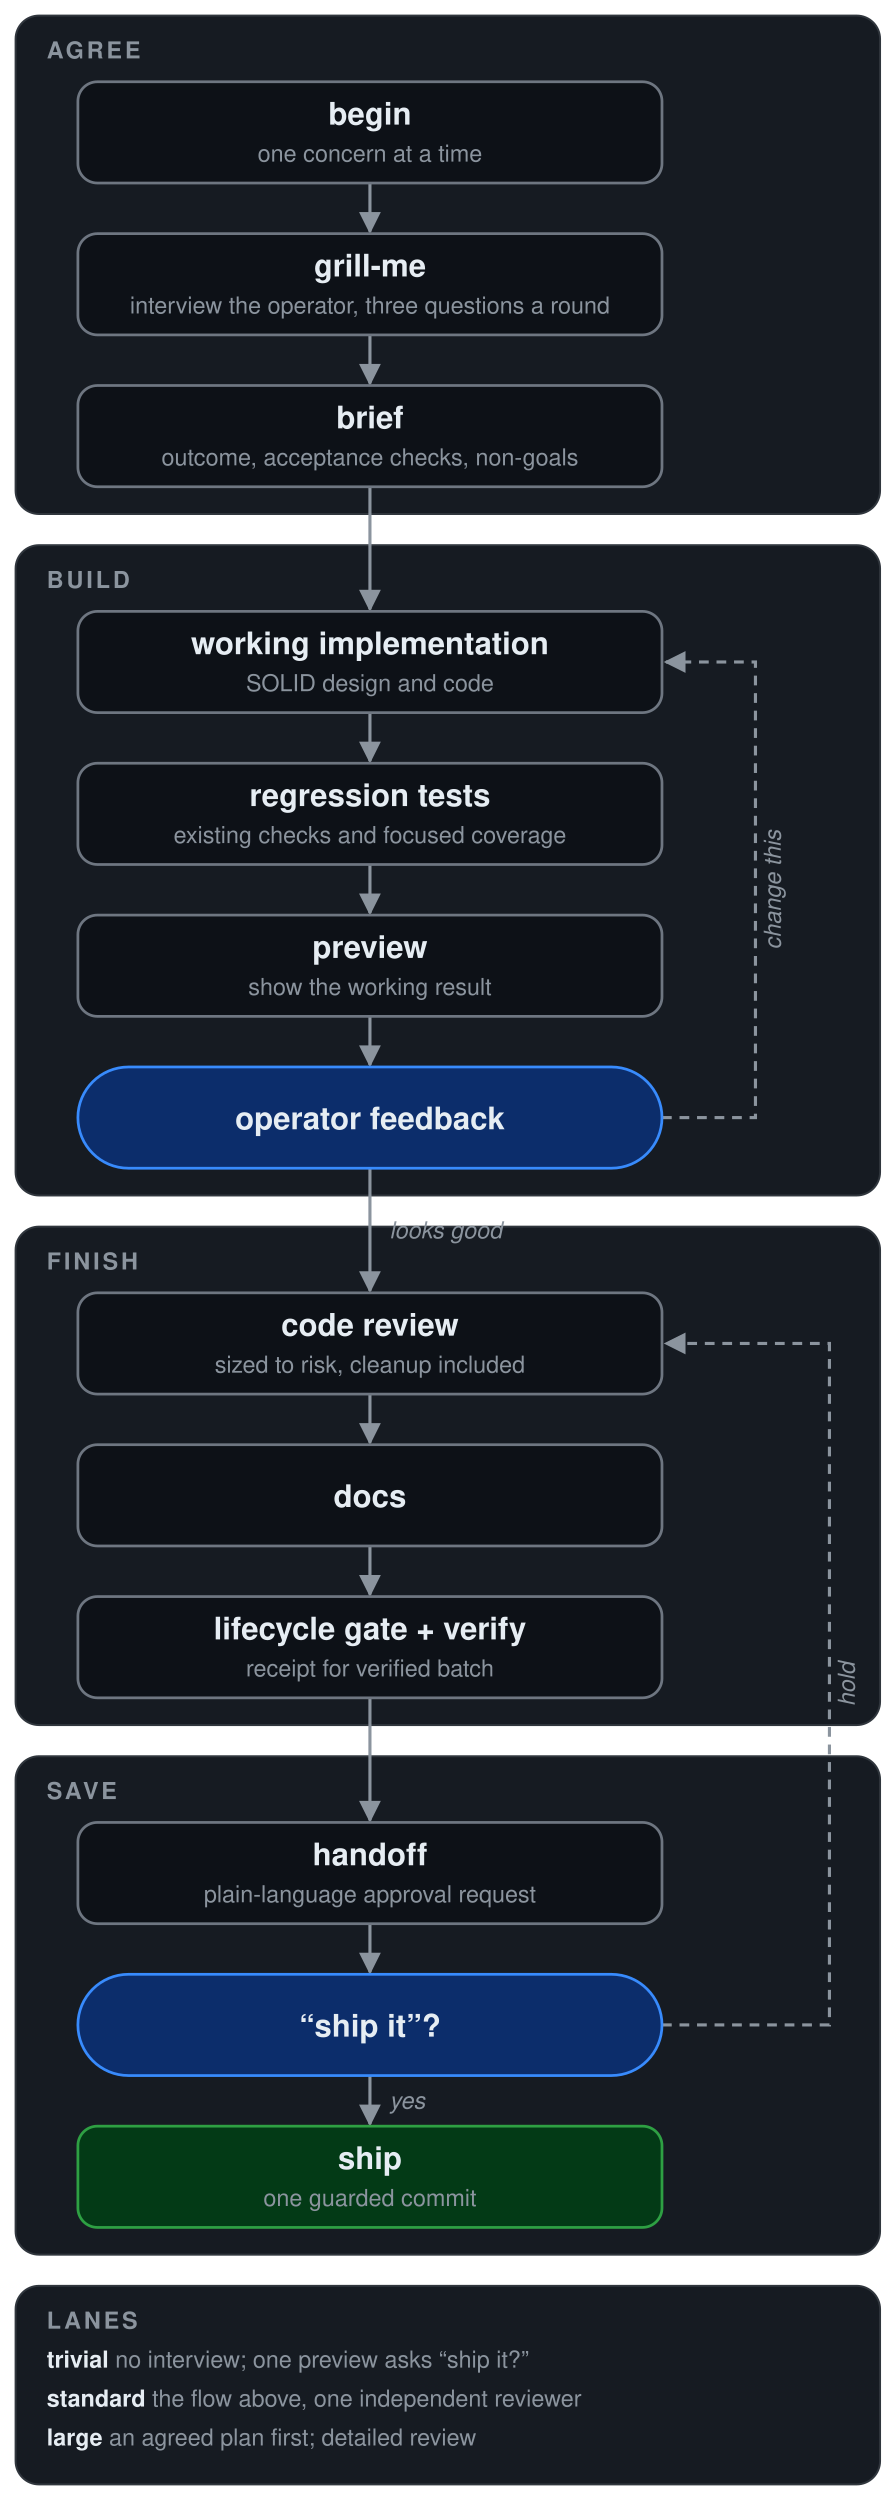
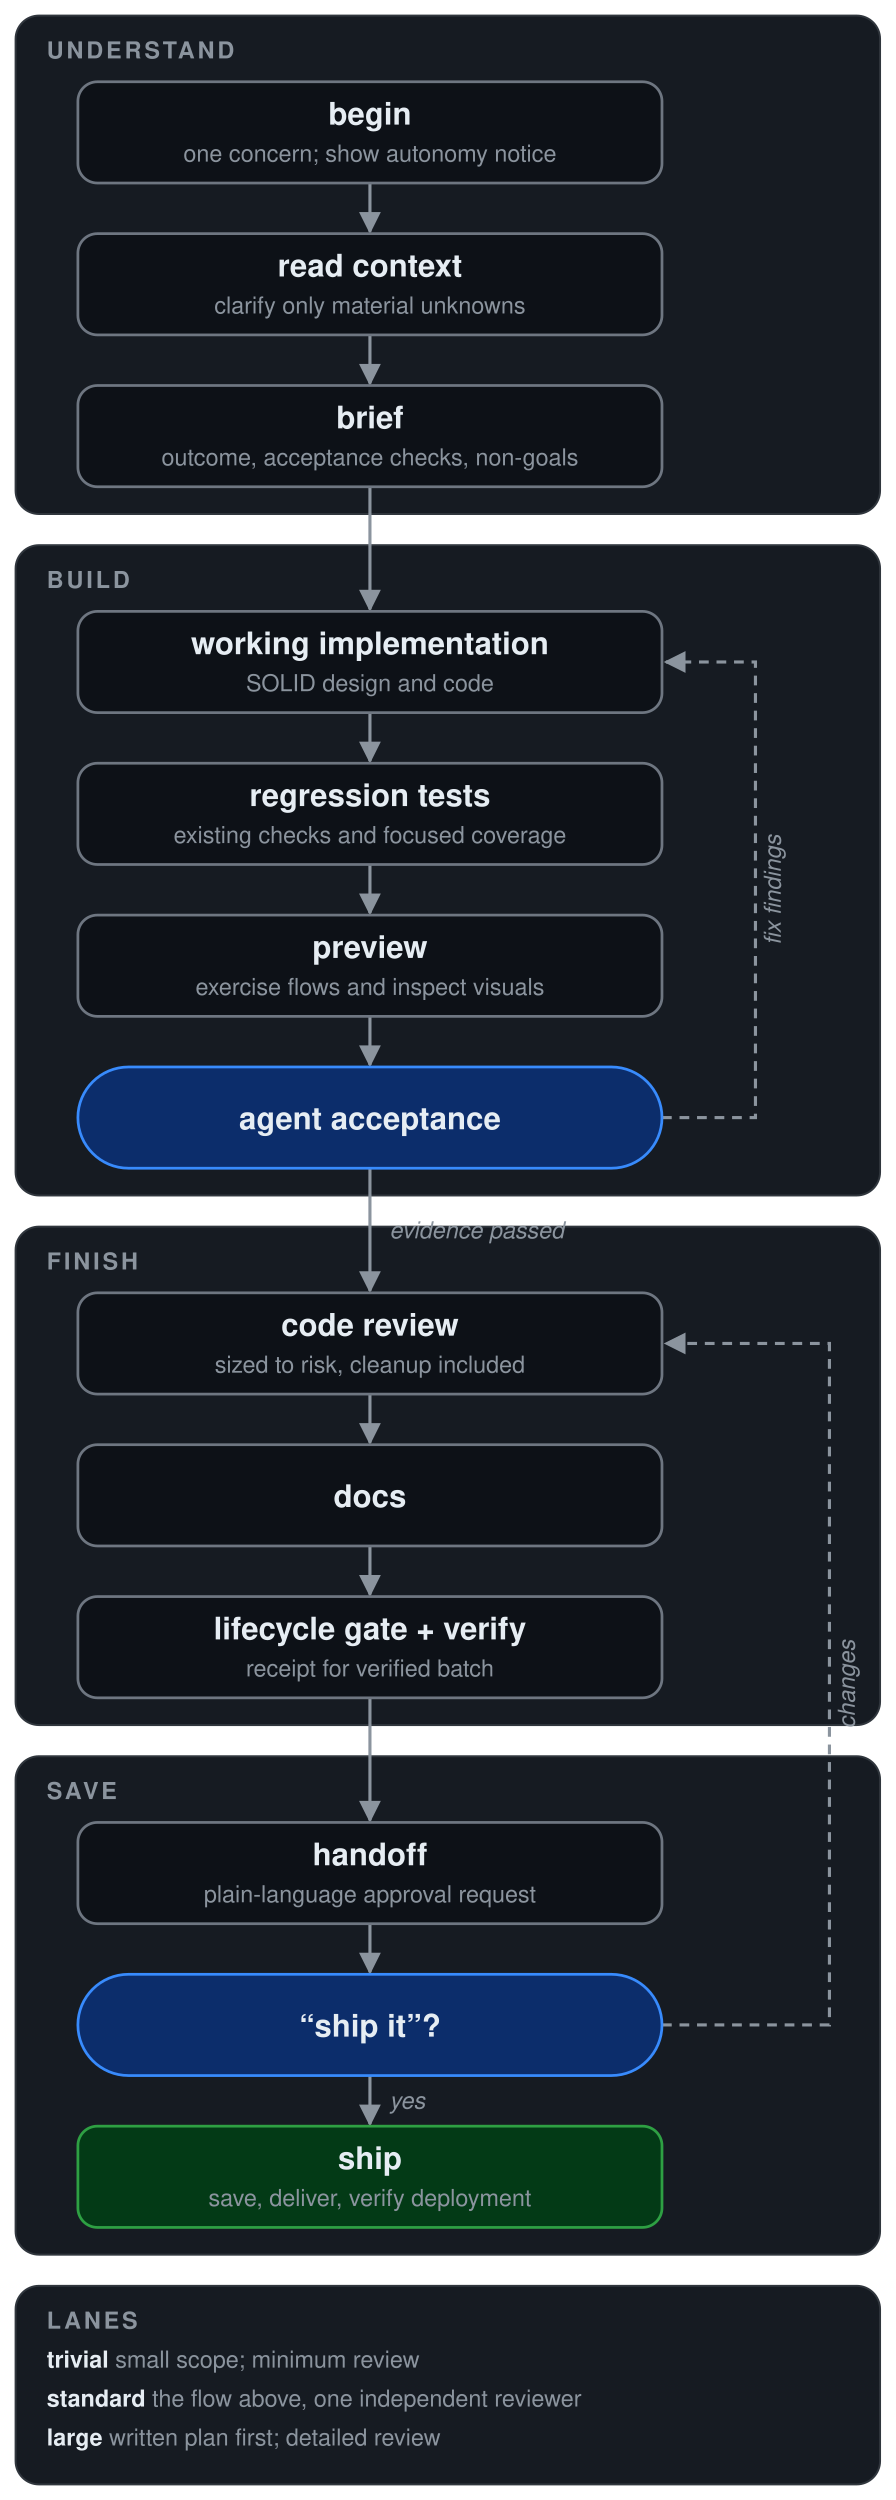
<svg xmlns="http://www.w3.org/2000/svg" viewBox="0 0 460 1284" width="460" height="1284" role="img" aria-labelledby="title desc" font-family="-apple-system, BlinkMacSystemFont, 'Segoe UI', Helvetica, Arial, sans-serif">
  <defs>
    <marker id="arrow" viewBox="0 0 10 10" refX="9" refY="5" markerWidth="7" markerHeight="7" orient="auto-start-reverse">
      <path d="M 0 0 L 10 5 L 0 10 z" fill="#8b949e" />
    </marker>
  </defs>
  <rect x="8" y="8" width="444" height="256" rx="12" fill="#161b22" stroke="#30363d" />
-   <text x="24" y="30" font-size="12" font-weight="700" letter-spacing="1.5" fill="#8b949e">AGREE</text>
+   <text x="24" y="30" font-size="12" font-weight="700" letter-spacing="1.5" fill="#8b949e">UNDERSTAND</text>
  <rect x="8" y="280" width="444" height="334" rx="12" fill="#161b22" stroke="#30363d" />
  <text x="24" y="302" font-size="12" font-weight="700" letter-spacing="1.5" fill="#8b949e">BUILD</text>
  <rect x="8" y="630" width="444" height="256" rx="12" fill="#161b22" stroke="#30363d" />
  <text x="24" y="652" font-size="12" font-weight="700" letter-spacing="1.5" fill="#8b949e">FINISH</text>
  <rect x="8" y="902" width="444" height="256" rx="12" fill="#161b22" stroke="#30363d" />
  <text x="24" y="924" font-size="12" font-weight="700" letter-spacing="1.5" fill="#8b949e">SAVE</text>
  <rect x="8" y="1174" width="444" height="102" rx="12" fill="#161b22" stroke="#30363d" />
  <text x="24" y="1196" font-size="12" font-weight="700" letter-spacing="1.5" fill="#8b949e">LANES</text>
  <text x="24" y="1216" font-size="12" fill="#8b949e">
-     <tspan font-weight="700" fill="#e6edf3">trivial</tspan>  no interview; one preview asks “ship it?”</text>
+     <tspan font-weight="700" fill="#e6edf3">trivial</tspan>  small scope; minimum review</text>
  <text x="24" y="1236" font-size="12" fill="#8b949e">
    <tspan font-weight="700" fill="#e6edf3">standard</tspan>  the flow above, one independent reviewer</text>
  <text x="24" y="1256" font-size="12" fill="#8b949e">
-     <tspan font-weight="700" fill="#e6edf3">large</tspan>  an agreed plan first; detailed review</text>
+     <tspan font-weight="700" fill="#e6edf3">large</tspan>  written plan first; detailed review</text>
  <line x1="190" y1="94" x2="190" y2="119" stroke="#8b949e" stroke-width="1.6" marker-end="url(#arrow)" />
  <line x1="190" y1="172" x2="190" y2="197" stroke="#8b949e" stroke-width="1.6" marker-end="url(#arrow)" />
  <line x1="190" y1="250" x2="190" y2="313" stroke="#8b949e" stroke-width="1.6" marker-end="url(#arrow)" />
  <line x1="190" y1="366" x2="190" y2="391" stroke="#8b949e" stroke-width="1.6" marker-end="url(#arrow)" />
  <line x1="190" y1="444" x2="190" y2="469" stroke="#8b949e" stroke-width="1.6" marker-end="url(#arrow)" />
  <line x1="190" y1="522" x2="190" y2="547" stroke="#8b949e" stroke-width="1.6" marker-end="url(#arrow)" />
  <line x1="190" y1="600" x2="190" y2="663" stroke="#8b949e" stroke-width="1.6" marker-end="url(#arrow)" />
-   <text x="200" y="636" font-size="12" font-style="italic" fill="#8b949e">looks good</text>
+   <text x="200" y="636" font-size="12" font-style="italic" fill="#8b949e">evidence passed</text>
  <line x1="190" y1="716" x2="190" y2="741" stroke="#8b949e" stroke-width="1.6" marker-end="url(#arrow)" />
  <line x1="190" y1="794" x2="190" y2="819" stroke="#8b949e" stroke-width="1.6" marker-end="url(#arrow)" />
  <line x1="190" y1="872" x2="190" y2="935" stroke="#8b949e" stroke-width="1.6" marker-end="url(#arrow)" />
  <line x1="190" y1="988" x2="190" y2="1013" stroke="#8b949e" stroke-width="1.6" marker-end="url(#arrow)" />
  <line x1="190" y1="1066" x2="190" y2="1091" stroke="#8b949e" stroke-width="1.6" marker-end="url(#arrow)" />
  <text x="200" y="1083" font-size="12" font-style="italic" fill="#8b949e">yes</text>
  <path d="M 340 574 H 388 V 340 H 342" fill="none" stroke="#8b949e" stroke-width="1.6" stroke-dasharray="5 4" marker-end="url(#arrow)" />
-   <text x="401" y="457" font-size="12" font-style="italic" fill="#8b949e" text-anchor="middle" transform="rotate(-90 401 457)">change this</text>
+   <text x="401" y="457" font-size="12" font-style="italic" fill="#8b949e" text-anchor="middle" transform="rotate(-90 401 457)">fix findings</text>
  <path d="M 340 1040 H 426 V 690 H 342" fill="none" stroke="#8b949e" stroke-width="1.6" stroke-dasharray="5 4" marker-end="url(#arrow)" />
-   <text x="439" y="865" font-size="12" font-style="italic" fill="#8b949e" text-anchor="middle" transform="rotate(-90 439 865)">hold</text>
+   <text x="439" y="865" font-size="12" font-style="italic" fill="#8b949e" text-anchor="middle" transform="rotate(-90 439 865)">changes</text>
  <rect x="40" y="42" width="300" height="52" rx="10" fill="#0d1117" stroke="#6e7681" stroke-width="1.4" />
  <text x="190" y="64" font-size="16" font-weight="600" text-anchor="middle" fill="#e6edf3">begin</text>
-   <text x="190" y="83" font-size="12" text-anchor="middle" fill="#8b949e">one concern at a time</text>
+   <text x="190" y="83" font-size="12" text-anchor="middle" fill="#8b949e">one concern; show autonomy notice</text>
  <rect x="40" y="120" width="300" height="52" rx="10" fill="#0d1117" stroke="#6e7681" stroke-width="1.4" />
-   <text x="190" y="142" font-size="16" font-weight="600" text-anchor="middle" fill="#e6edf3">grill-me</text>
-   <text x="190" y="161" font-size="12" text-anchor="middle" fill="#8b949e">interview the operator, three questions a round</text>
+   <text x="190" y="142" font-size="16" font-weight="600" text-anchor="middle" fill="#e6edf3">read context</text>
+   <text x="190" y="161" font-size="12" text-anchor="middle" fill="#8b949e">clarify only material unknowns</text>
  <rect x="40" y="198" width="300" height="52" rx="10" fill="#0d1117" stroke="#6e7681" stroke-width="1.4" />
  <text x="190" y="220" font-size="16" font-weight="600" text-anchor="middle" fill="#e6edf3">brief</text>
  <text x="190" y="239" font-size="12" text-anchor="middle" fill="#8b949e">outcome, acceptance checks, non-goals</text>
  <rect x="40" y="314" width="300" height="52" rx="10" fill="#0d1117" stroke="#6e7681" stroke-width="1.4" />
  <text x="190" y="336" font-size="16" font-weight="600" text-anchor="middle" fill="#e6edf3">working implementation</text>
  <text x="190" y="355" font-size="12" text-anchor="middle" fill="#8b949e">SOLID design and code</text>
  <rect x="40" y="392" width="300" height="52" rx="10" fill="#0d1117" stroke="#6e7681" stroke-width="1.4" />
  <text x="190" y="414" font-size="16" font-weight="600" text-anchor="middle" fill="#e6edf3">regression tests</text>
  <text x="190" y="433" font-size="12" text-anchor="middle" fill="#8b949e">existing checks and focused coverage</text>
  <rect x="40" y="470" width="300" height="52" rx="10" fill="#0d1117" stroke="#6e7681" stroke-width="1.4" />
  <text x="190" y="492" font-size="16" font-weight="600" text-anchor="middle" fill="#e6edf3">preview</text>
-   <text x="190" y="511" font-size="12" text-anchor="middle" fill="#8b949e">show the working result</text>
+   <text x="190" y="511" font-size="12" text-anchor="middle" fill="#8b949e">exercise flows and inspect visuals</text>
  <rect x="40" y="548" width="300" height="52" rx="26" fill="#0c2d6b" stroke="#388bfd" stroke-width="1.4" />
-   <text x="190" y="580" font-size="16" font-weight="600" text-anchor="middle" fill="#e6edf3">operator feedback</text>
+   <text x="190" y="580" font-size="16" font-weight="600" text-anchor="middle" fill="#e6edf3">agent acceptance</text>
  <rect x="40" y="664" width="300" height="52" rx="10" fill="#0d1117" stroke="#6e7681" stroke-width="1.4" />
  <text x="190" y="686" font-size="16" font-weight="600" text-anchor="middle" fill="#e6edf3">code review</text>
  <text x="190" y="705" font-size="12" text-anchor="middle" fill="#8b949e">sized to risk, cleanup included</text>
  <rect x="40" y="742" width="300" height="52" rx="10" fill="#0d1117" stroke="#6e7681" stroke-width="1.4" />
  <text x="190" y="774" font-size="16" font-weight="600" text-anchor="middle" fill="#e6edf3">docs</text>
  <rect x="40" y="820" width="300" height="52" rx="10" fill="#0d1117" stroke="#6e7681" stroke-width="1.4" />
  <text x="190" y="842" font-size="16" font-weight="600" text-anchor="middle" fill="#e6edf3">lifecycle gate + verify</text>
  <text x="190" y="861" font-size="12" text-anchor="middle" fill="#8b949e">receipt for verified batch</text>
  <rect x="40" y="936" width="300" height="52" rx="10" fill="#0d1117" stroke="#6e7681" stroke-width="1.4" />
  <text x="190" y="958" font-size="16" font-weight="600" text-anchor="middle" fill="#e6edf3">handoff</text>
  <text x="190" y="977" font-size="12" text-anchor="middle" fill="#8b949e">plain-language approval request</text>
  <rect x="40" y="1014" width="300" height="52" rx="26" fill="#0c2d6b" stroke="#388bfd" stroke-width="1.4" />
  <text x="190" y="1046" font-size="16" font-weight="600" text-anchor="middle" fill="#e6edf3">“ship it”?</text>
  <rect x="40" y="1092" width="300" height="52" rx="10" fill="#033a16" stroke="#2ea043" stroke-width="1.4" />
  <text x="190" y="1114" font-size="16" font-weight="600" text-anchor="middle" fill="#e6edf3">ship</text>
-   <text x="190" y="1133" font-size="12" text-anchor="middle" fill="#8b949e">one guarded commit</text>
+   <text x="190" y="1133" font-size="12" text-anchor="middle" fill="#8b949e">save, deliver, verify deployment</text>
</svg>
